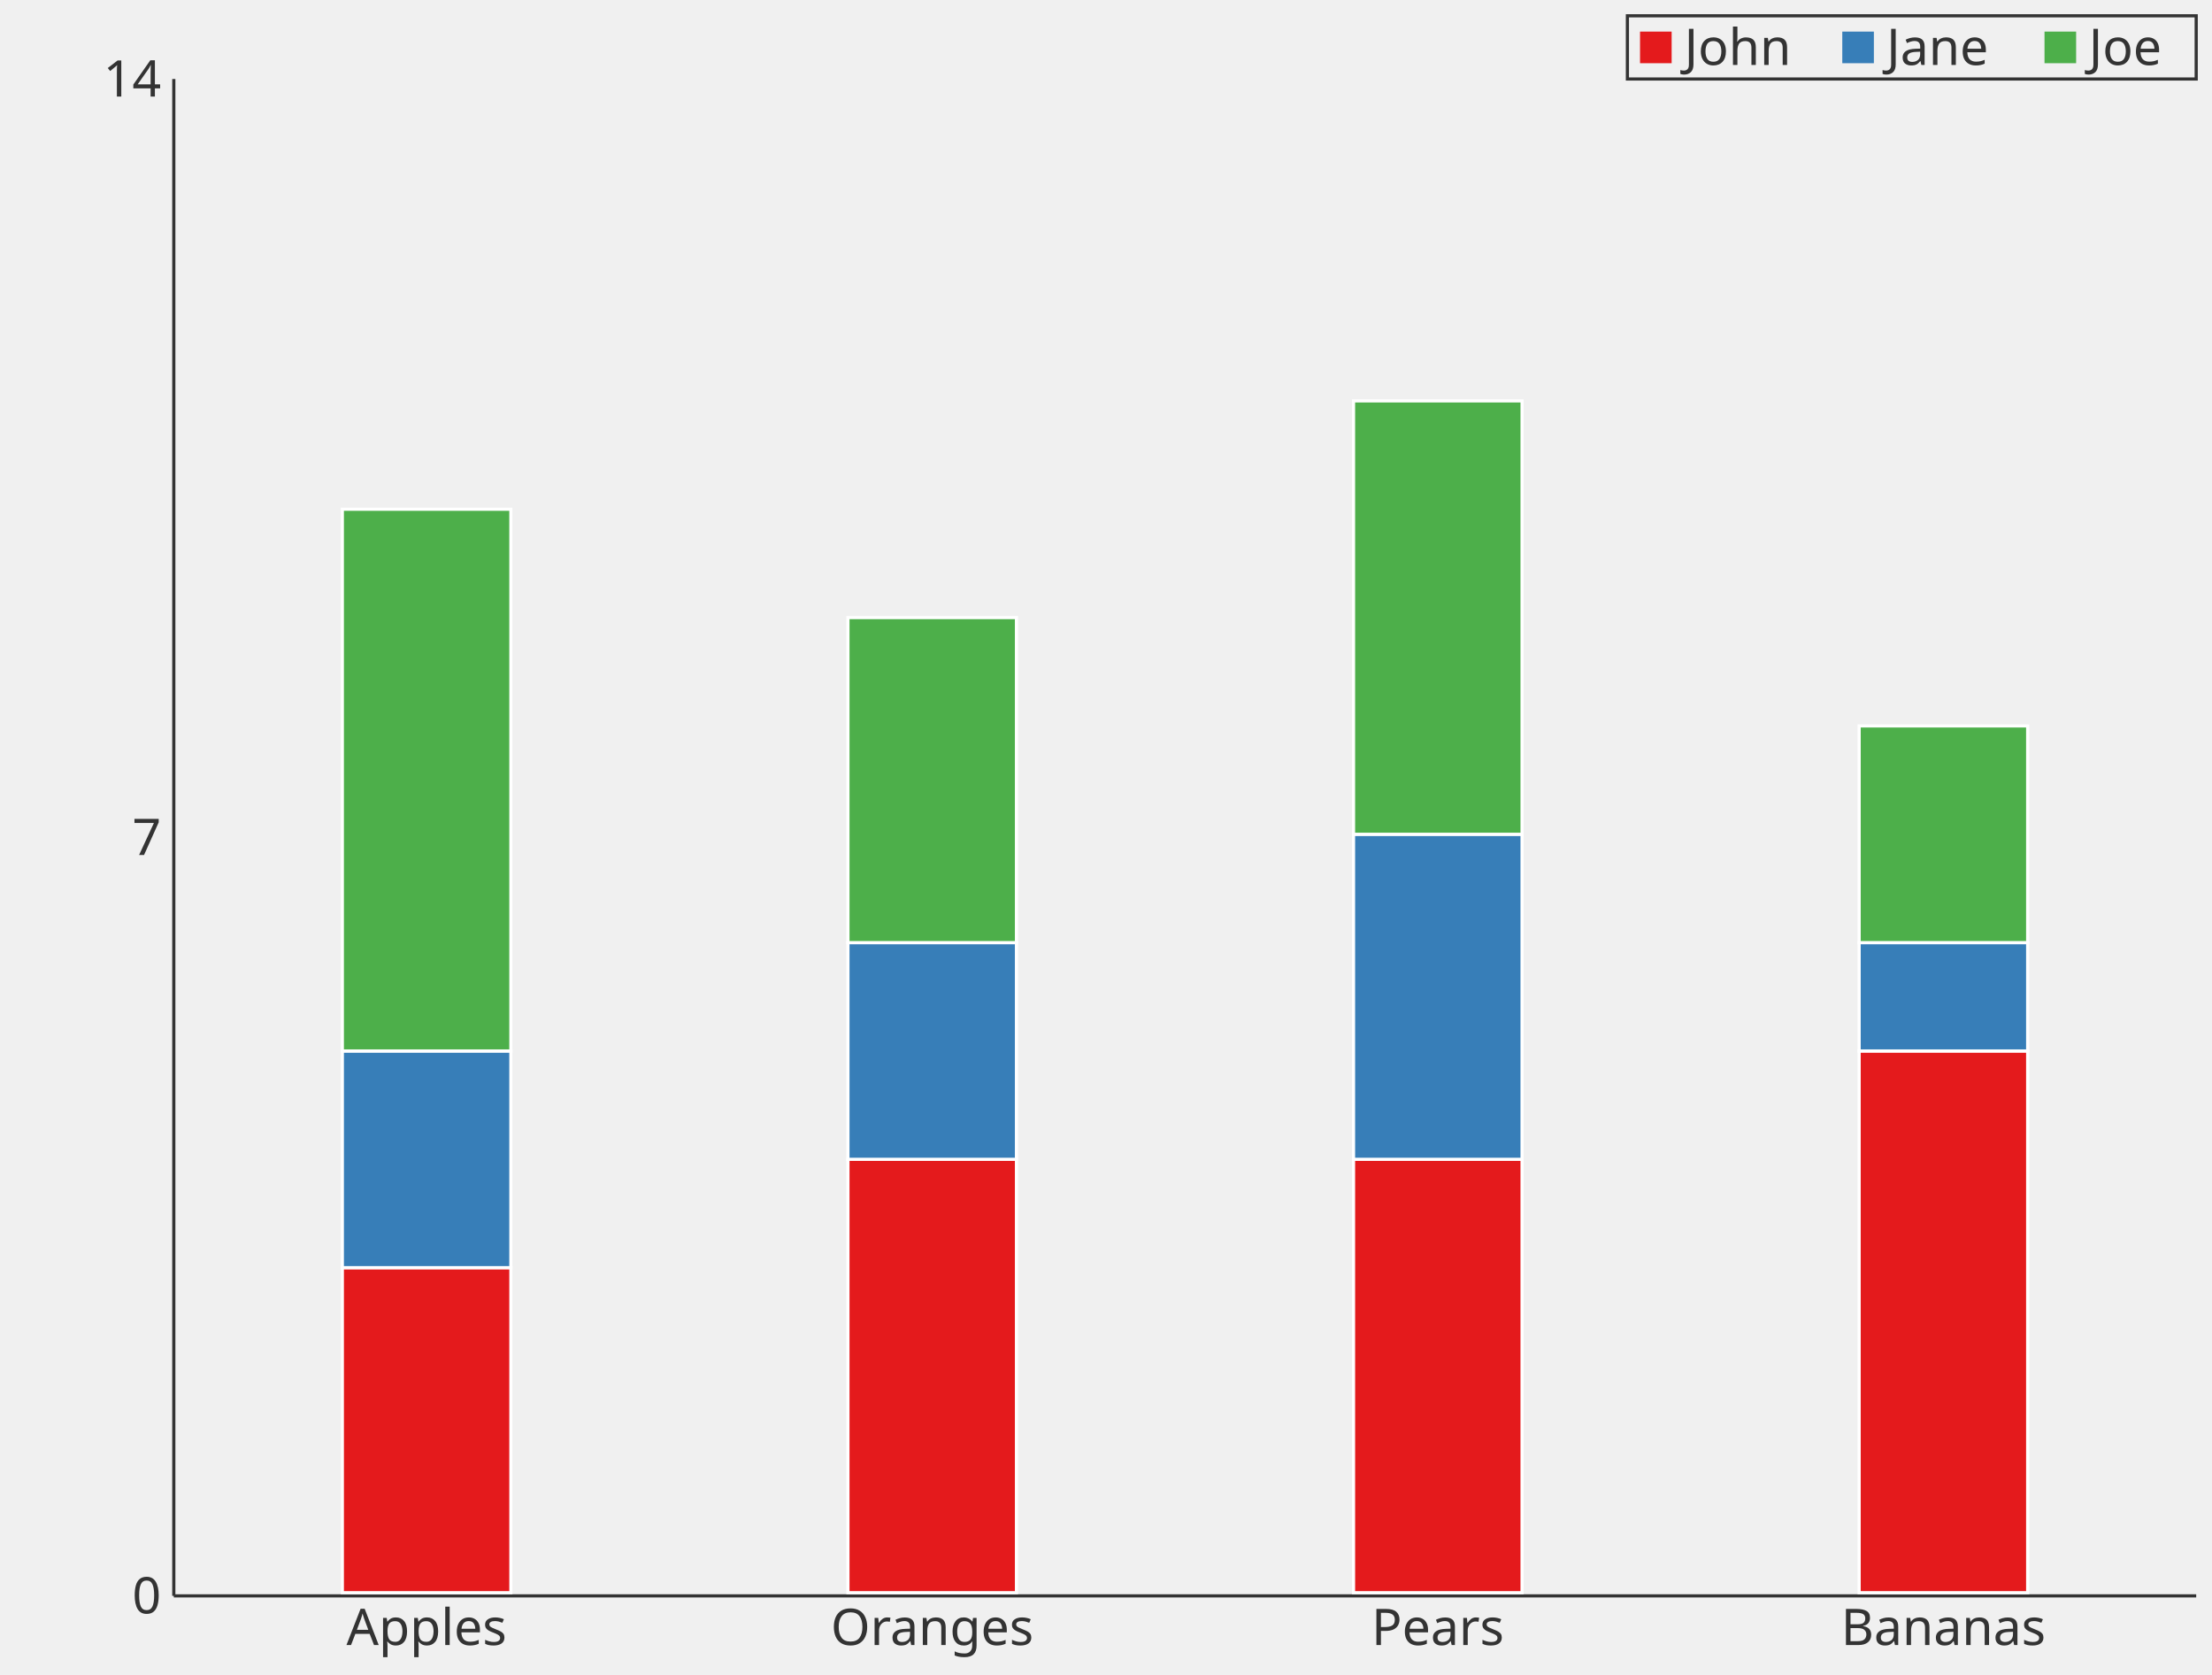
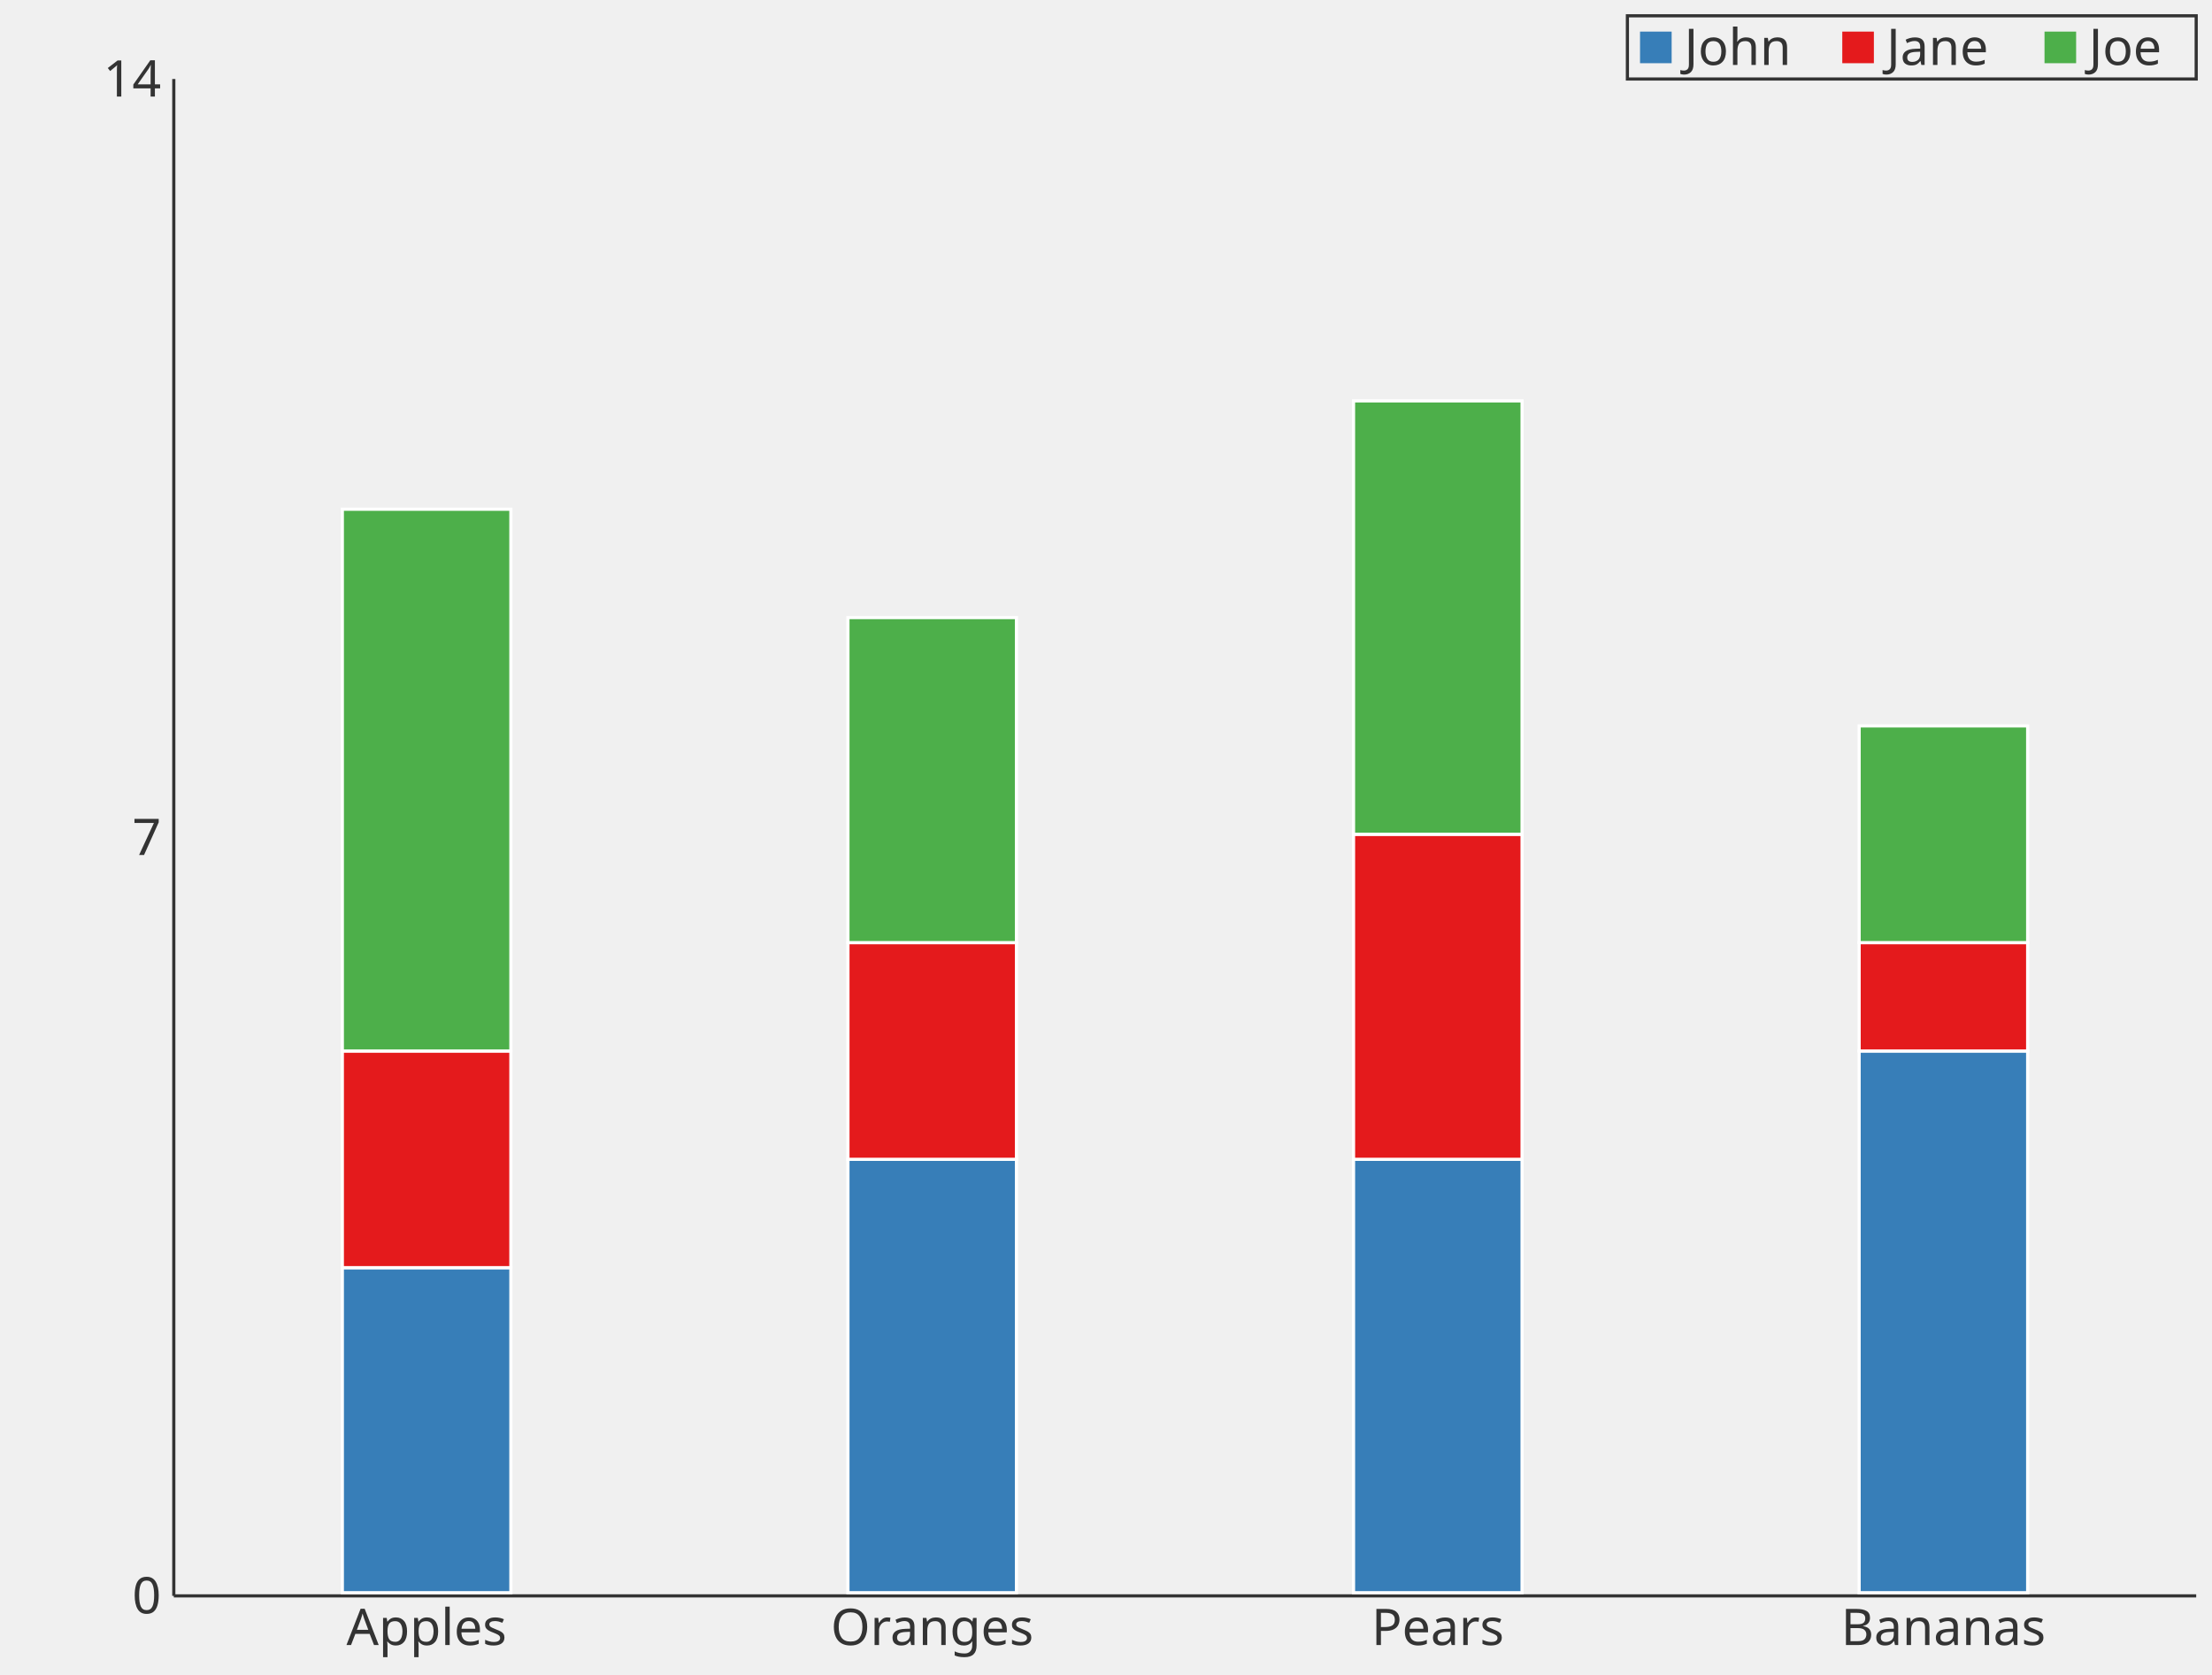
<svg xmlns="http://www.w3.org/2000/svg" font-family="sans-serif" font-size="16" viewBox="-55 -25 700 530">
  <style>
		@media (prefers-color-scheme: dark) {
			[fill="#333"] {fill: white}
			[stroke="#333"] {stroke: white}
		}
	</style>
  <g role="table">
    <line stroke="#333" x1="0" x2="0" y1="0" y2="480" />
    <line stroke="#333" x1="0" x2="640" y1="480" y2="480" />
    <g aria-hidden="true">
      <text dominant-baseline="middle" fill="#333" text-anchor="end" x="-4" y="480">0</text>
      <text dominant-baseline="middle" fill="#333" text-anchor="end" x="-4" y="240">7</text>
      <text dominant-baseline="middle" fill="#333" text-anchor="end" x="-4" y="0">14</text>
    </g>
    <g role="row">
      <text dominant-baseline="middle" fill="#333" role="columnheader" text-anchor="middle" x="80" y="490">Apples</text>
      <text dominant-baseline="middle" fill="#333" role="columnheader" text-anchor="middle" x="240" y="490">Oranges</text>
      <text dominant-baseline="middle" fill="#333" role="columnheader" text-anchor="middle" x="400" y="490">Pears</text>
      <text dominant-baseline="middle" fill="#333" role="columnheader" text-anchor="middle" x="560" y="490">Bananas</text>
    </g>
    <g aria-hidden="true">
      <rect fill="none" height="20" stroke="#333" width="180" x="460" y="-20" />
-       <rect fill="#e41a1c" height="10" width="10" x="464" y="-15" />
+       <rect fill="#377eb8" height="10" width="10" x="464" y="-15" />
      <text dominant-baseline="middle" fill="#333" x="478" y="-10">John</text>
-       <rect fill="#377eb8" height="10" width="10" x="528" y="-15" />
+       <rect fill="#e41a1c" height="10" width="10" x="528" y="-15" />
      <text dominant-baseline="middle" fill="#333" x="542" y="-10">Jane</text>
      <rect fill="#4daf4a" height="10" width="10" x="592" y="-15" />
      <text dominant-baseline="middle" fill="#333" x="606" y="-10">Joe</text>
    </g>
-     <g fill="#e41a1c" role="row" stroke="white">
+     <g fill="#377eb8" role="row" stroke="white">
      <rect height="102.857" role="cell" width="53.333" x="53.333" y="376.143">
				</rect>
      <rect height="137.143" role="cell" width="53.333" x="213.333" y="341.857">
				</rect>
      <rect height="137.143" role="cell" width="53.333" x="373.333" y="341.857">
				</rect>
      <rect height="171.429" role="cell" width="53.333" x="533.333" y="307.571">
				</rect>
    </g>
-     <g fill="#377eb8" role="row" stroke="white">
+     <g fill="#e41a1c" role="row" stroke="white">
      <rect height="68.571" role="cell" width="53.333" x="53.333" y="307.571">
				</rect>
      <rect height="68.571" role="cell" width="53.333" x="213.333" y="273.286">
				</rect>
      <rect height="102.857" role="cell" width="53.333" x="373.333" y="239">
				</rect>
      <rect height="34.286" role="cell" width="53.333" x="533.333" y="273.286">
				</rect>
    </g>
    <g fill="#4daf4a" role="row" stroke="white">
      <rect height="171.429" role="cell" width="53.333" x="53.333" y="136.143">
				</rect>
      <rect height="102.857" role="cell" width="53.333" x="213.333" y="170.429">
				</rect>
      <rect height="137.143" role="cell" width="53.333" x="373.333" y="101.857">
				</rect>
      <rect height="68.571" role="cell" width="53.333" x="533.333" y="204.714">
				</rect>
    </g>
  </g>
</svg>
